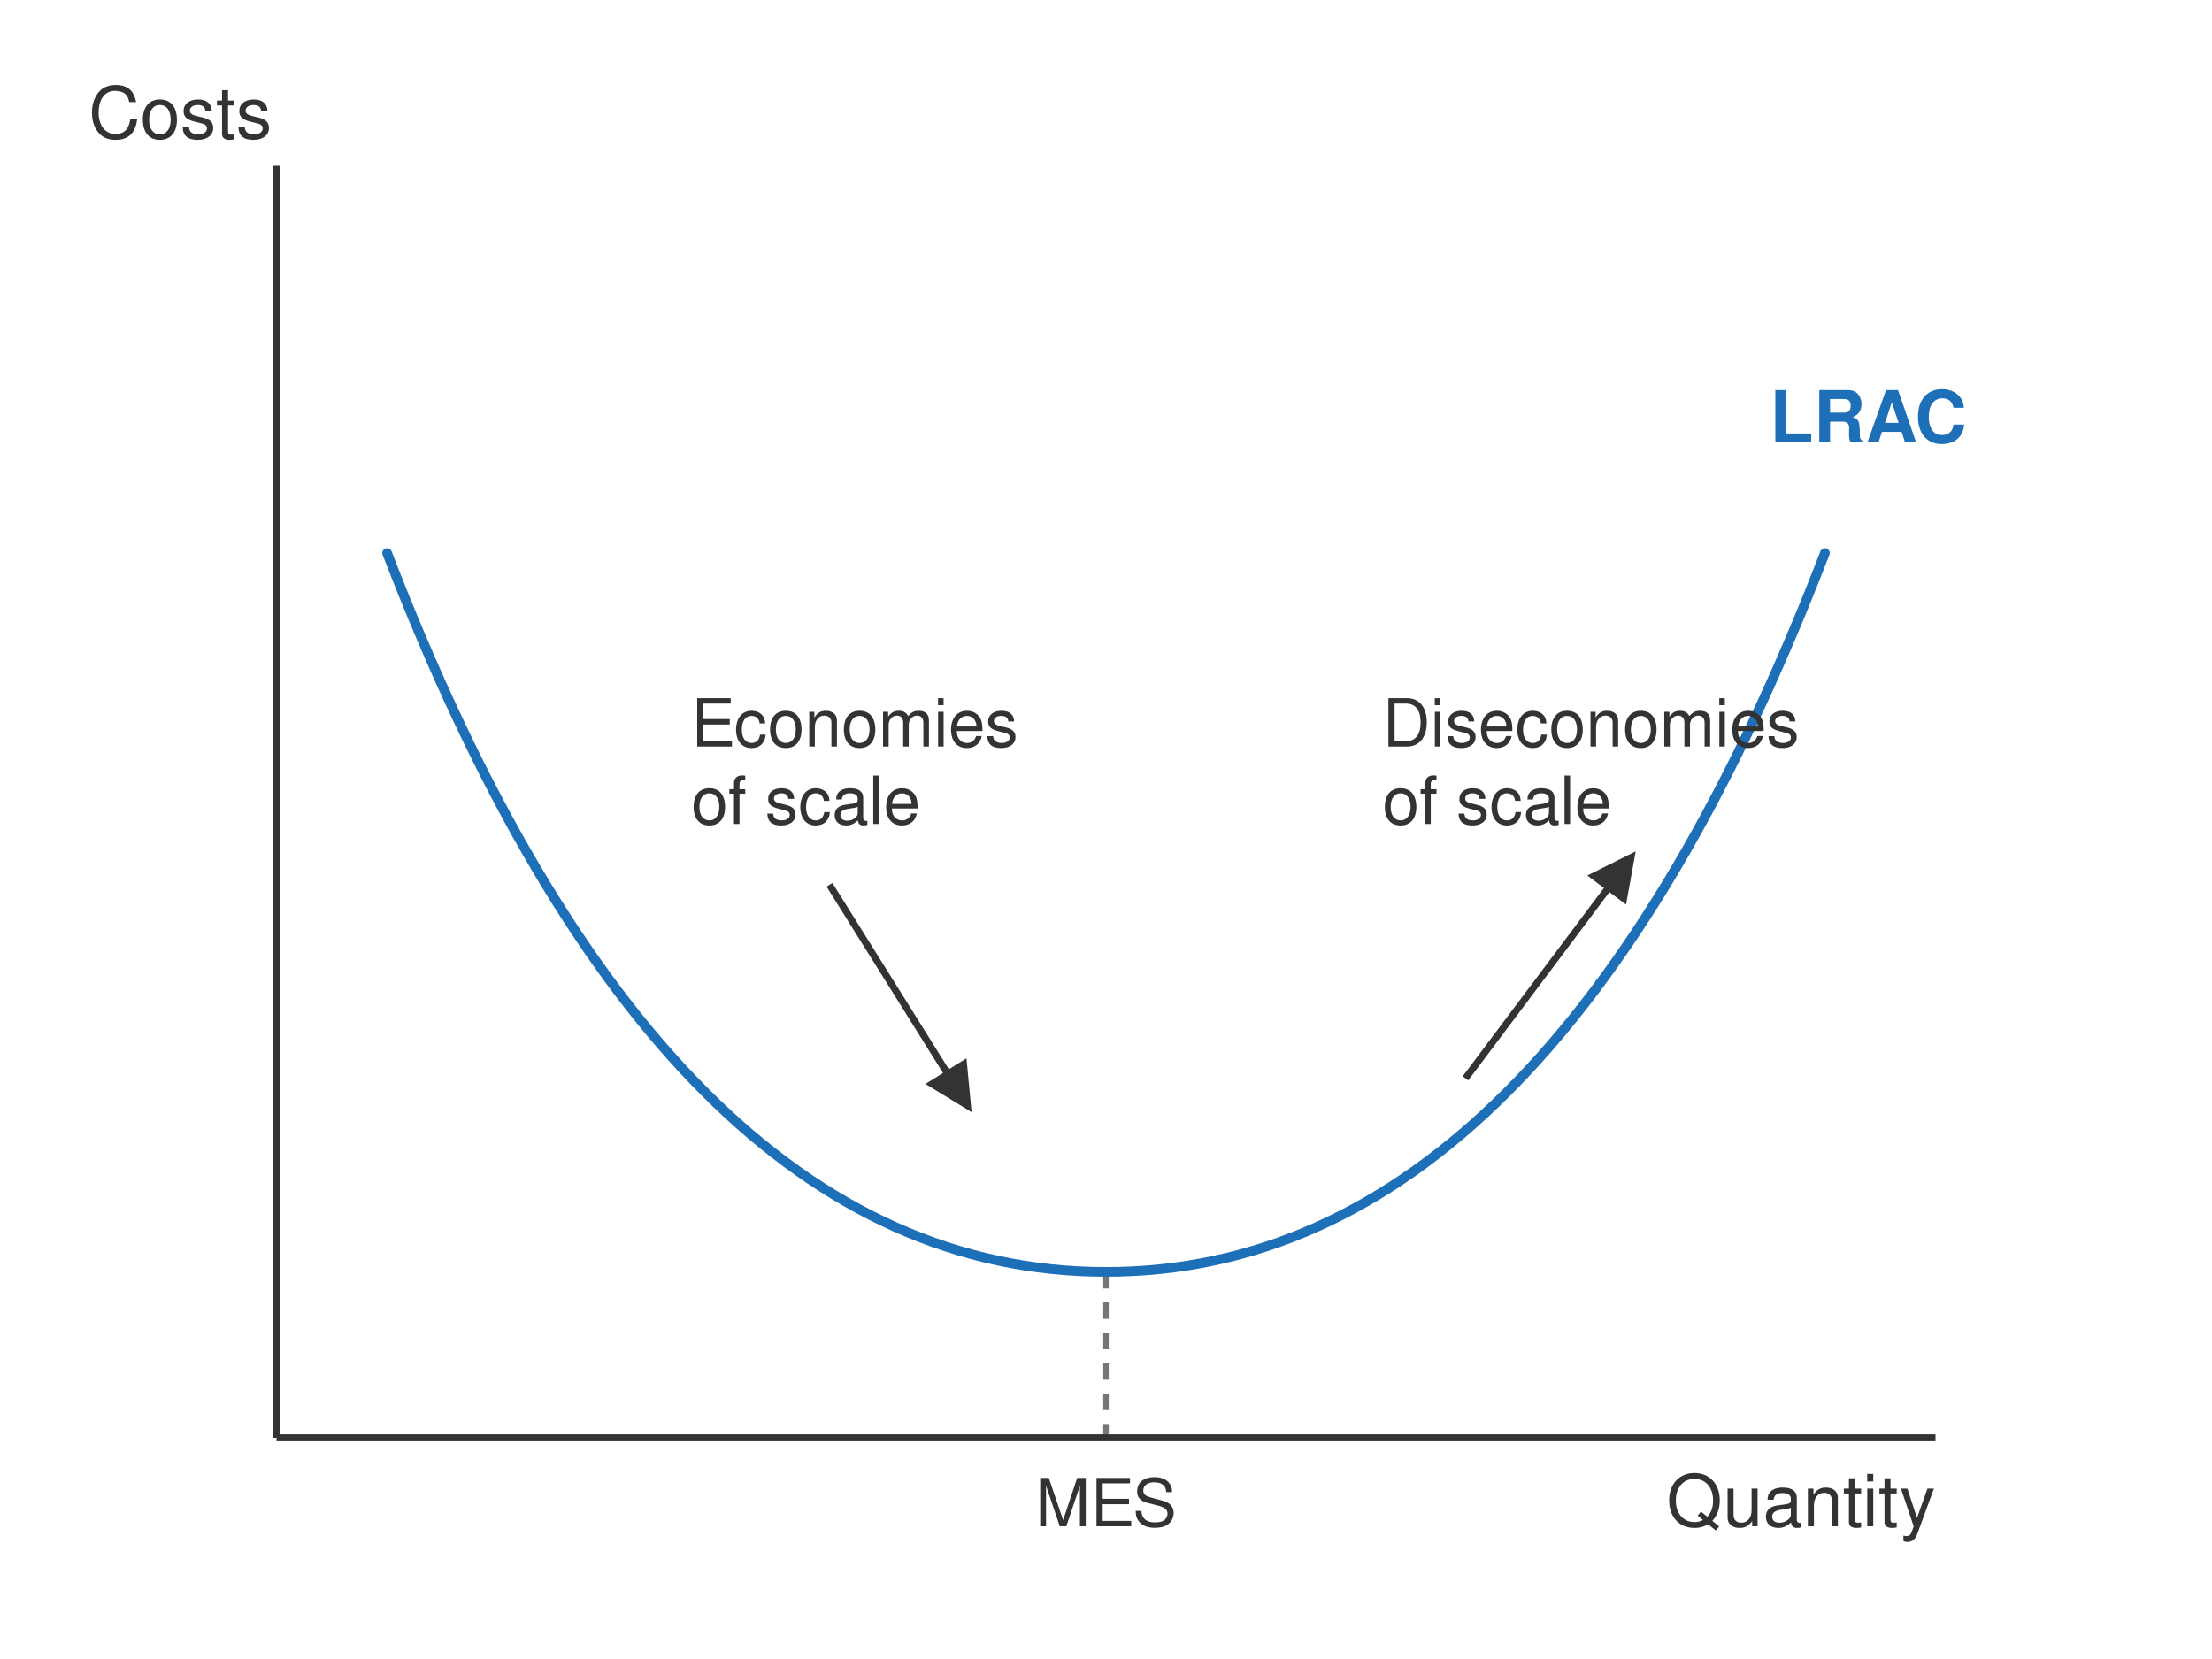
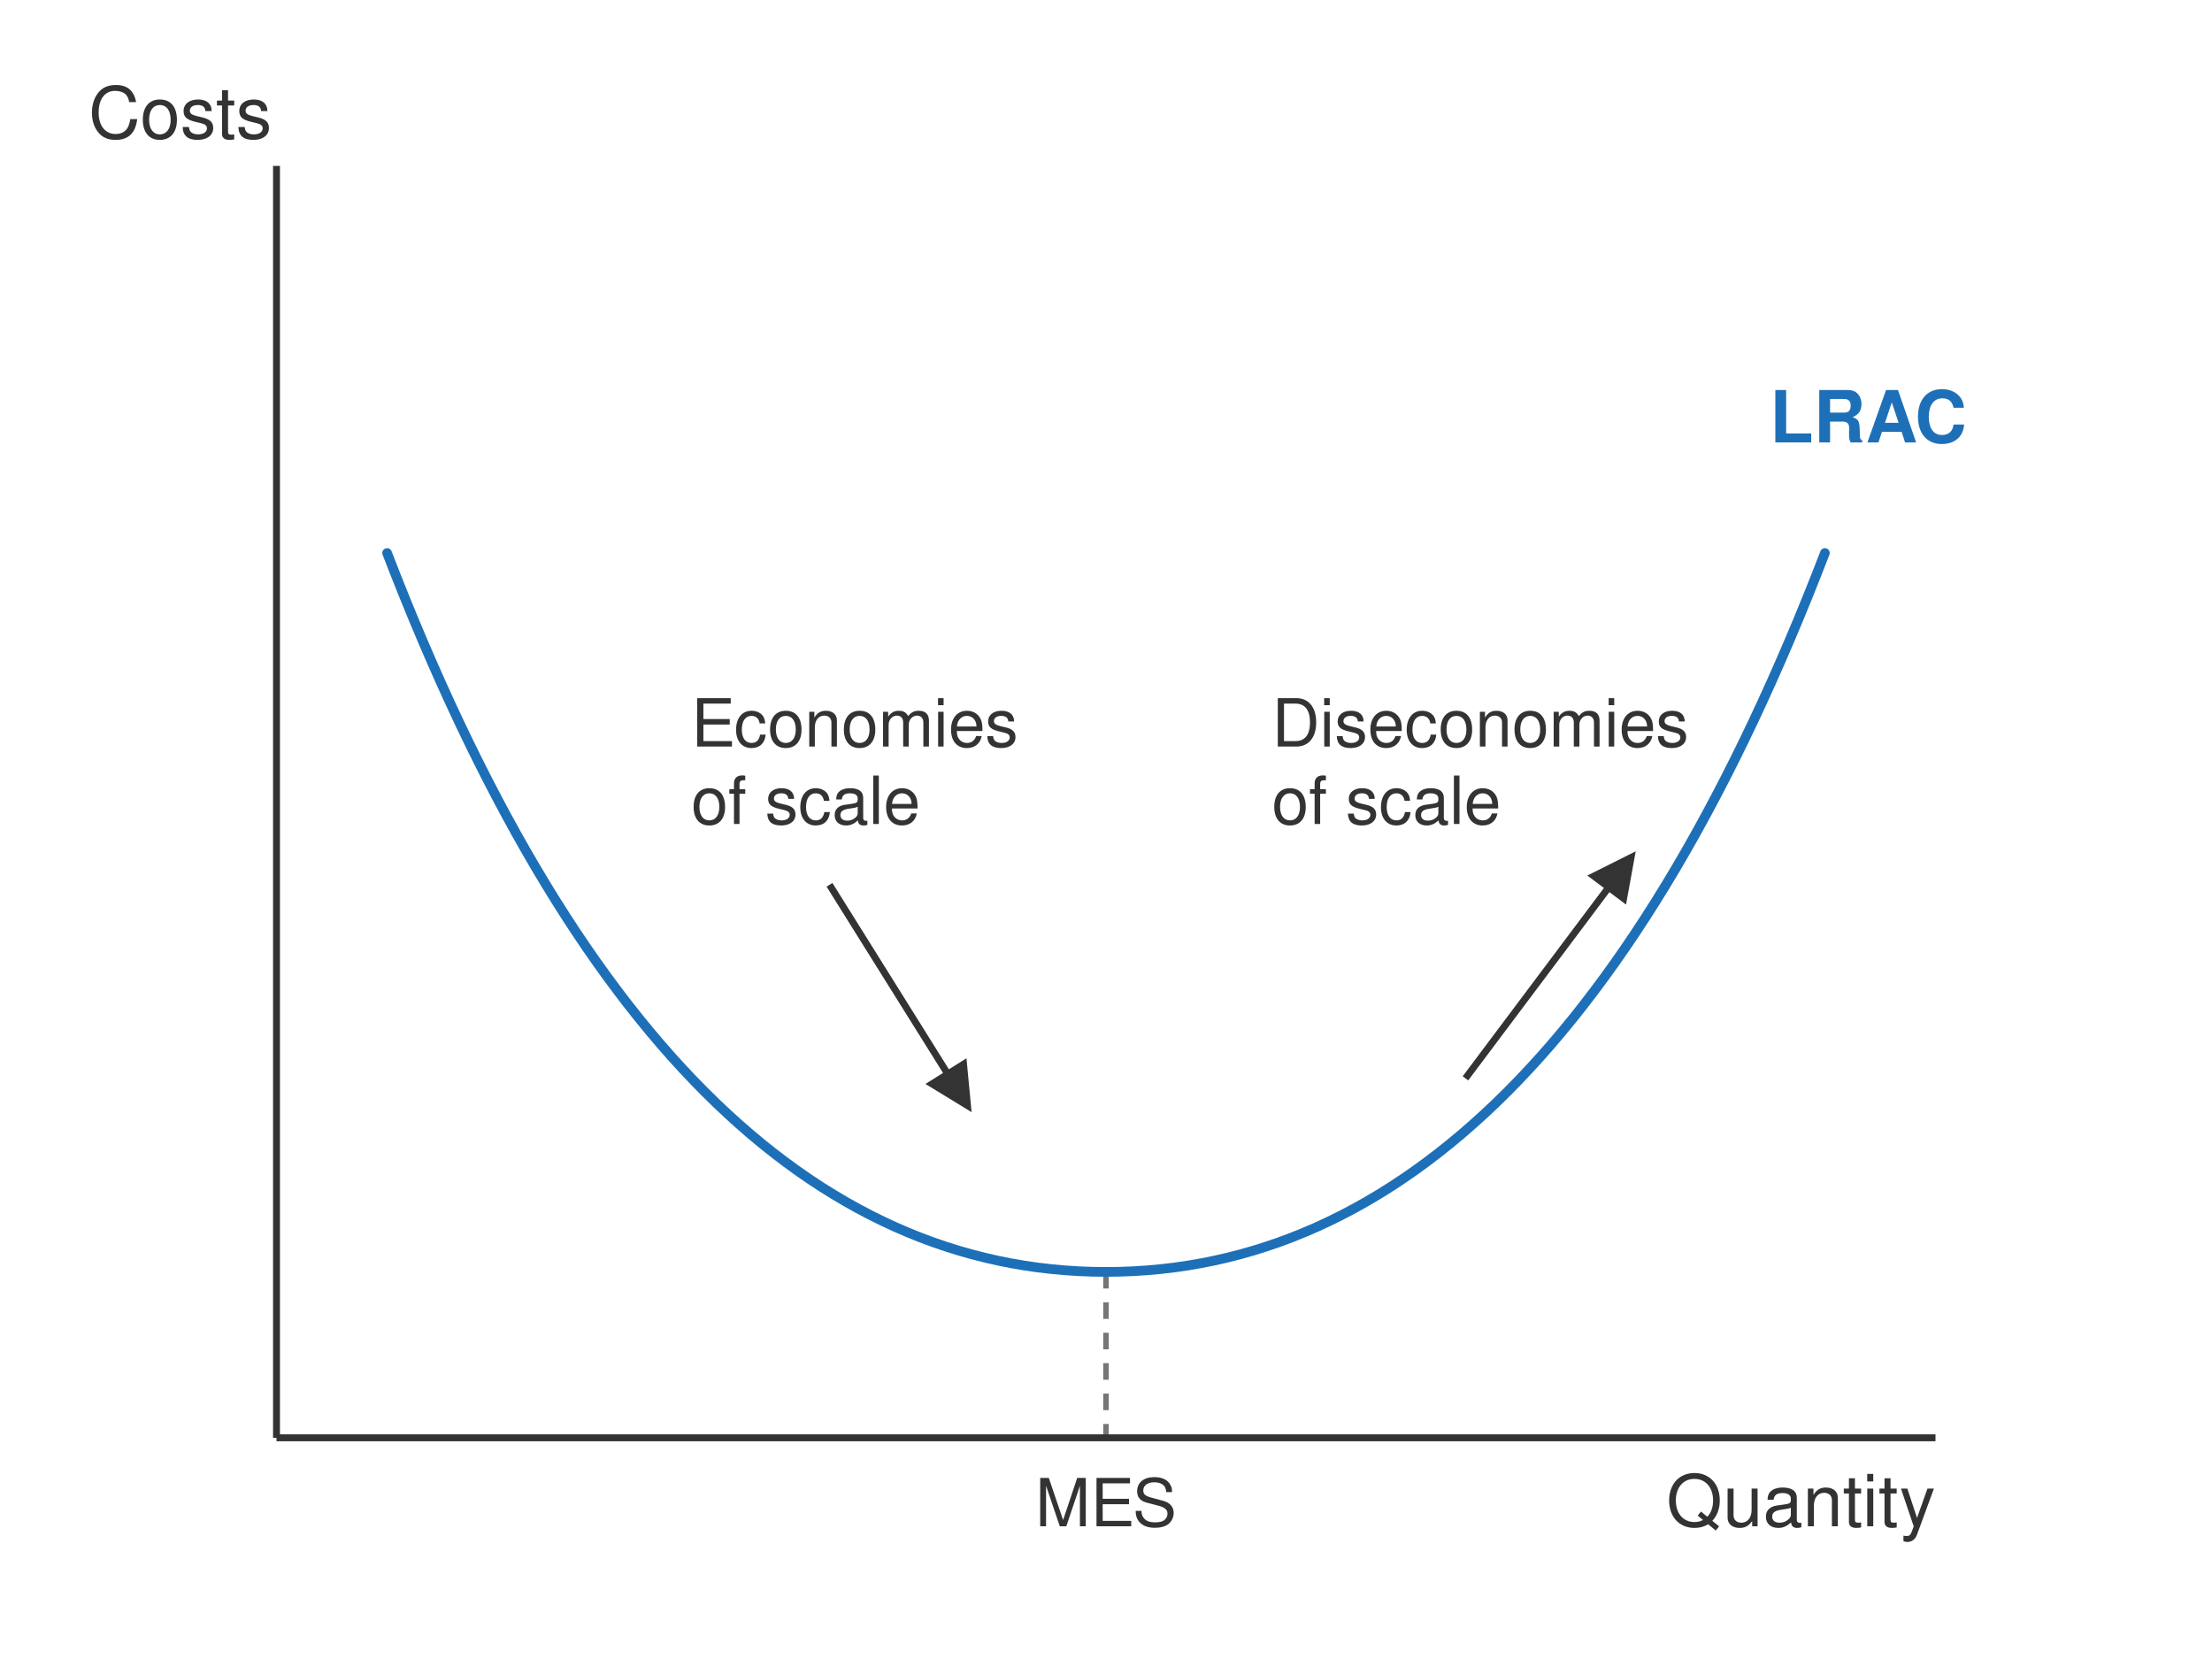
<svg xmlns="http://www.w3.org/2000/svg" viewBox="0 0 800 600" role="img" aria-labelledby="t d" font-family="Helvetica Neue, Helvetica, Arial, sans-serif">
  <defs>
    <marker id="arrowg" viewBox="0 0 10 10" refX="8.5" refY="5" markerWidth="7" markerHeight="7" orient="auto">
      <path d="M0 0 L10 5 L0 10 z" fill="#333333" />
    </marker>
  </defs>
  <line x1="400" y1="460" x2="400" y2="520" stroke="#767676" stroke-width="2" stroke-dasharray="6 5" />
  <line x1="100" y1="60" x2="100" y2="520" stroke="#333333" stroke-width="2.5" />
  <line x1="100" y1="520" x2="700" y2="520" stroke="#333333" stroke-width="2.5" />
  <text x="32" y="50" font-size="26" fill="#333333">Costs</text>
  <text x="700" y="552" font-size="26" fill="#333333" text-anchor="end">Quantity</text>
  <path d="M 140,200 Q 240,460 400,460 Q 560,460 660,200" fill="none" stroke="#1d70b8" stroke-width="3.5" stroke-linecap="round" />
  <line x1="300" y1="320" x2="350" y2="400" stroke="#333333" stroke-width="2.5" marker-end="url(#arrowg)" />
  <text x="250" y="270" font-size="24" fill="#333333">Economies</text>
  <text x="250" y="298" font-size="24" fill="#333333">of scale</text>
  <line x1="530" y1="390" x2="590" y2="310" stroke="#333333" stroke-width="2.5" marker-end="url(#arrowg)" />
-   <text x="500" y="270" font-size="24" fill="#333333">Diseconomies</text>
-   <text x="500" y="298" font-size="24" fill="#333333">of scale</text>
+   <text x="460" y="270" font-size="24" fill="#333333">Diseconomies</text>
+   <text x="460" y="298" font-size="24" fill="#333333">of scale</text>
  <text x="640" y="160" font-size="26" font-weight="700" fill="#1d70b8">LRAC</text>
  <text x="400" y="552" font-size="24" fill="#333333" text-anchor="middle">MES</text>
</svg>
